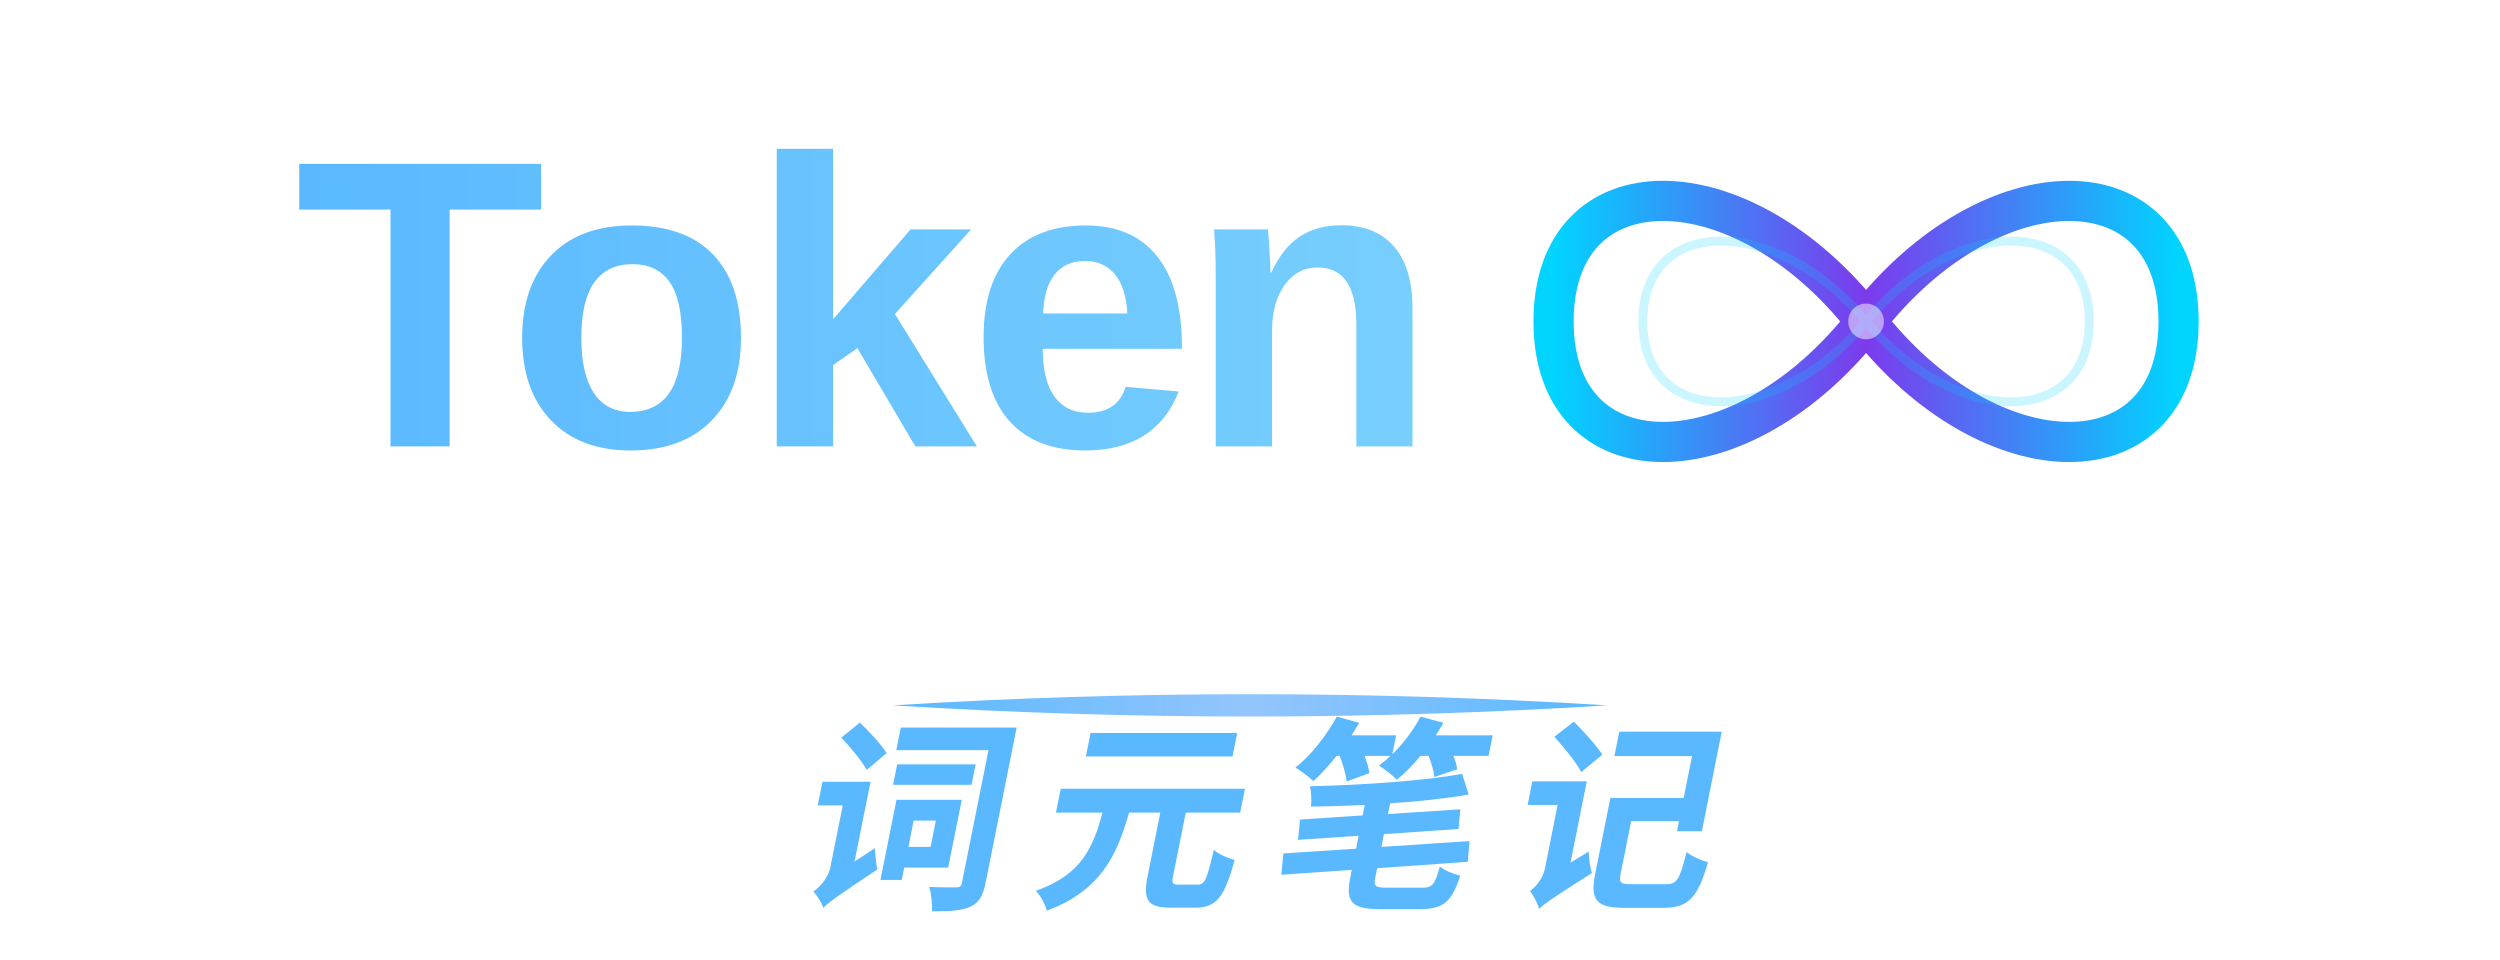
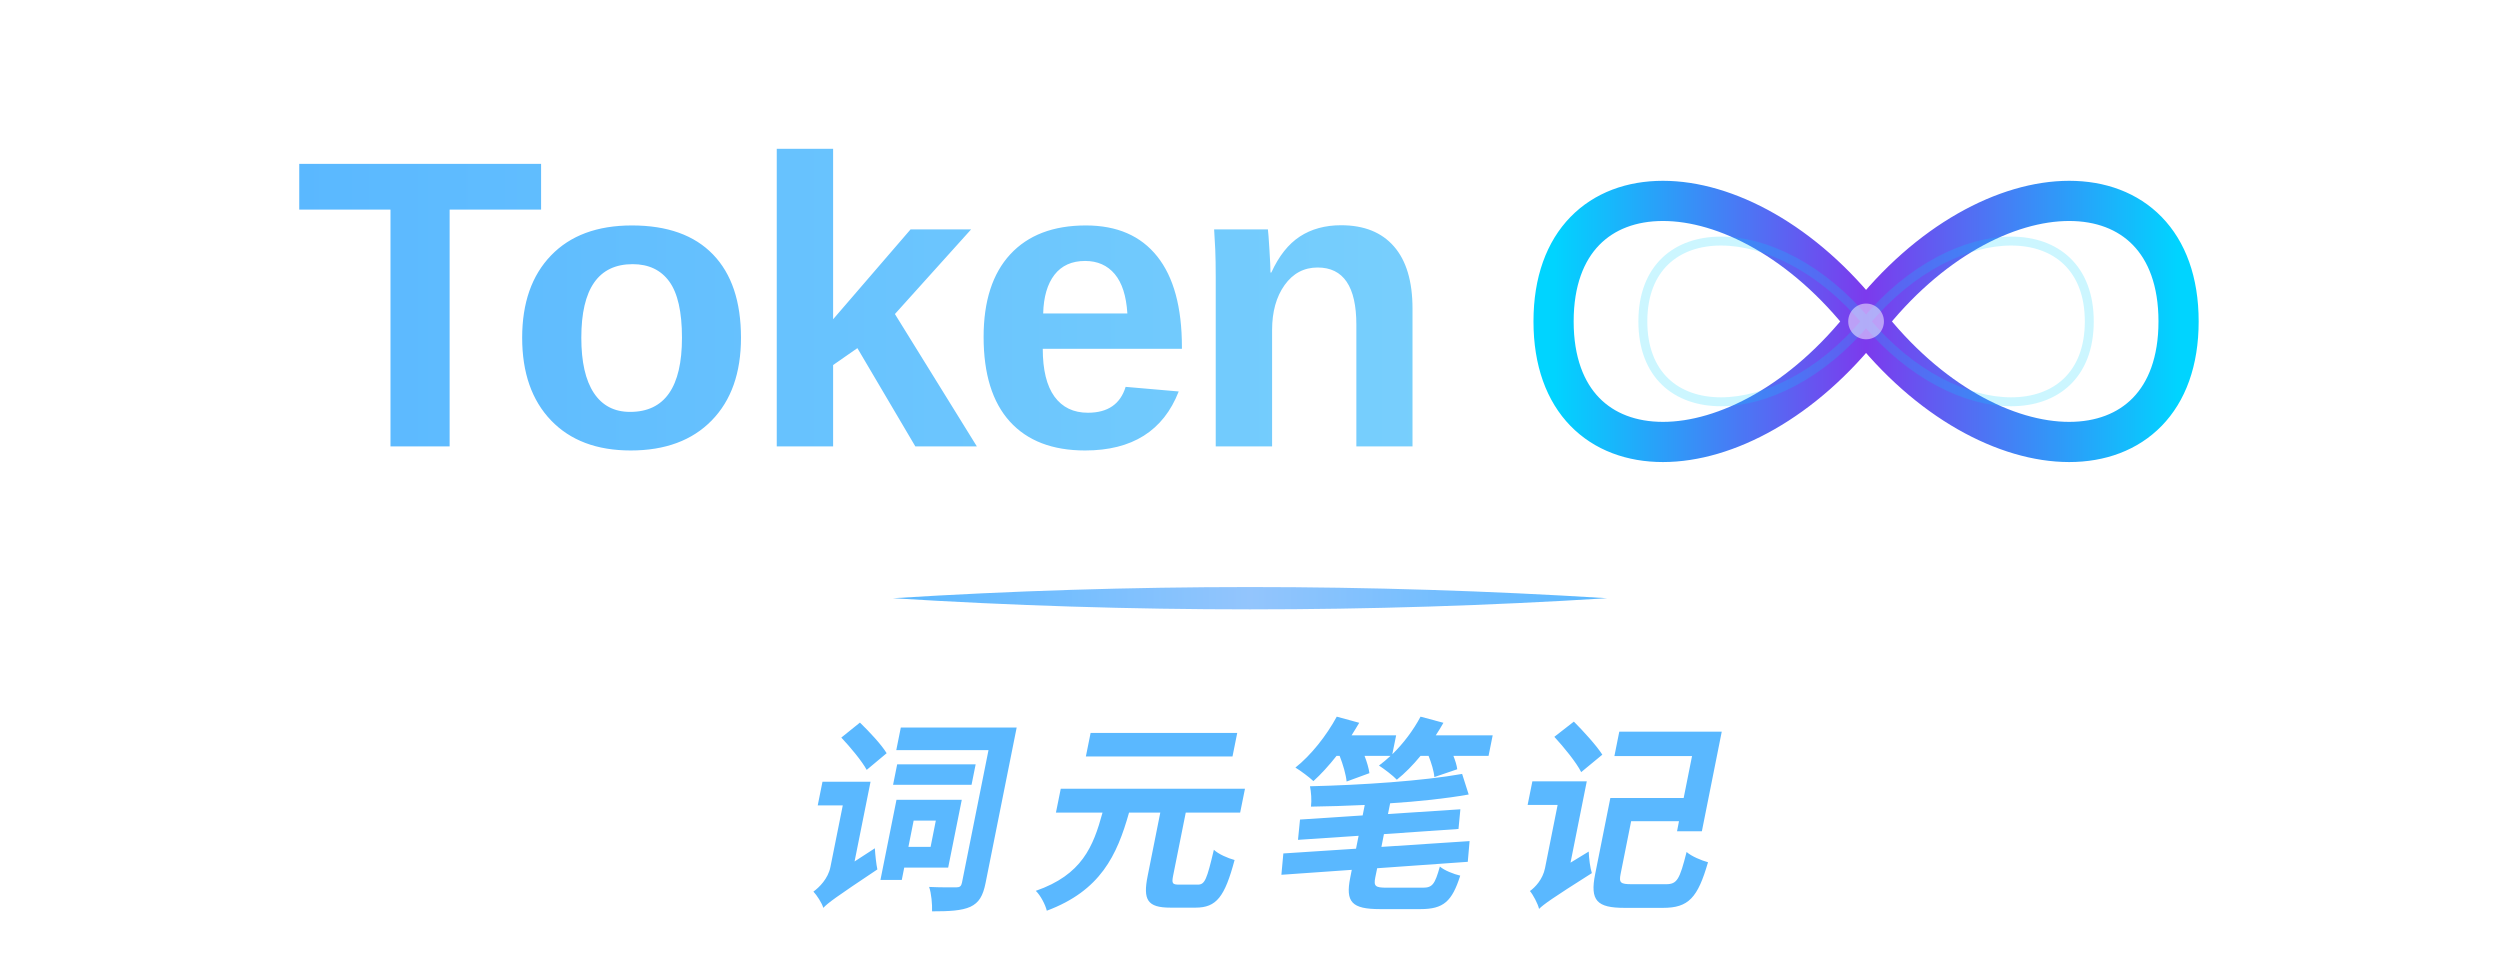
<svg xmlns="http://www.w3.org/2000/svg" width="560" height="215" viewBox="0 0 560 215" fill="none" role="img" aria-labelledby="logoTitle logoDesc">
  <defs>
    <linearGradient id="logoTextGrad" x1="16" y1="0" x2="560" y2="0" gradientUnits="userSpaceOnUse">
      <stop offset="0%" stop-color="#5ab8ff" />
      <stop offset="55%" stop-color="#7dd3fc" />
      <stop offset="100%" stop-color="#a78bfa" />
    </linearGradient>
    <linearGradient id="logoInfGrad" x1="0" y1="0" x2="1" y2="0">
      <stop offset="0%" stop-color="#00d4ff" />
      <stop offset="50%" stop-color="#7c3aed" />
      <stop offset="100%" stop-color="#00d4ff" />
    </linearGradient>
    <linearGradient id="logoDivGrad" x1="0" y1="0" x2="1" y2="0">
      <stop offset="0%" stop-color="#5ab8ff" />
      <stop offset="50%" stop-color="#93c5fd" />
      <stop offset="100%" stop-color="#5ab8ff" />
    </linearGradient>
  </defs>
  <g transform="translate(50, 0)">
    <text x="16" y="100" font-family="'Segoe UI', 'SF Pro Display', Arial, sans-serif" font-size="92" font-weight="700" letter-spacing="-2" fill="url(#logoTextGrad)">Token</text>
    <g transform="translate(368, 72)">
      <path d="M 70 0 C 70 -36, 28 -36, 0 0 C -28 36, -70 36, -70 0 C -70 -36, -28 -36, 0 0 C 28 36, 70 36, 70 0 Z" fill="none" stroke="url(#logoInfGrad)" stroke-width="9" stroke-linecap="round" />
      <path d="M 50 0 C 50 -24, 20 -24, 0 0 C -20 24, -50 24, -50 0 C -50 -24, -20 -24, 0 0 C 20 24, 50 24, 50 0 Z" fill="none" stroke="rgba(0,212,255,0.2)" stroke-width="2" stroke-linecap="round" />
      <circle cx="0" cy="0" r="4" fill="rgba(255,255,255,0.5)" />
    </g>
  </g>
-   <path d="M 200 158 Q 280 153 360 158 Q 280 163 200 158 Z" fill="url(#logoDivGrad)" />
+   <path d="M 200 134 Q 280 129 360 134 Q 280 139 200 134 Z" fill="url(#logoDivGrad)" />
  <text x="280" y="200" text-anchor="middle" font-family="'PingFang SC', 'Microsoft YaHei', 'Hiragino Sans GB', sans-serif" font-size="46" font-weight="700" letter-spacing="7" font-style="italic" fill="#5ab8ff">词元笔记</text>
</svg>
